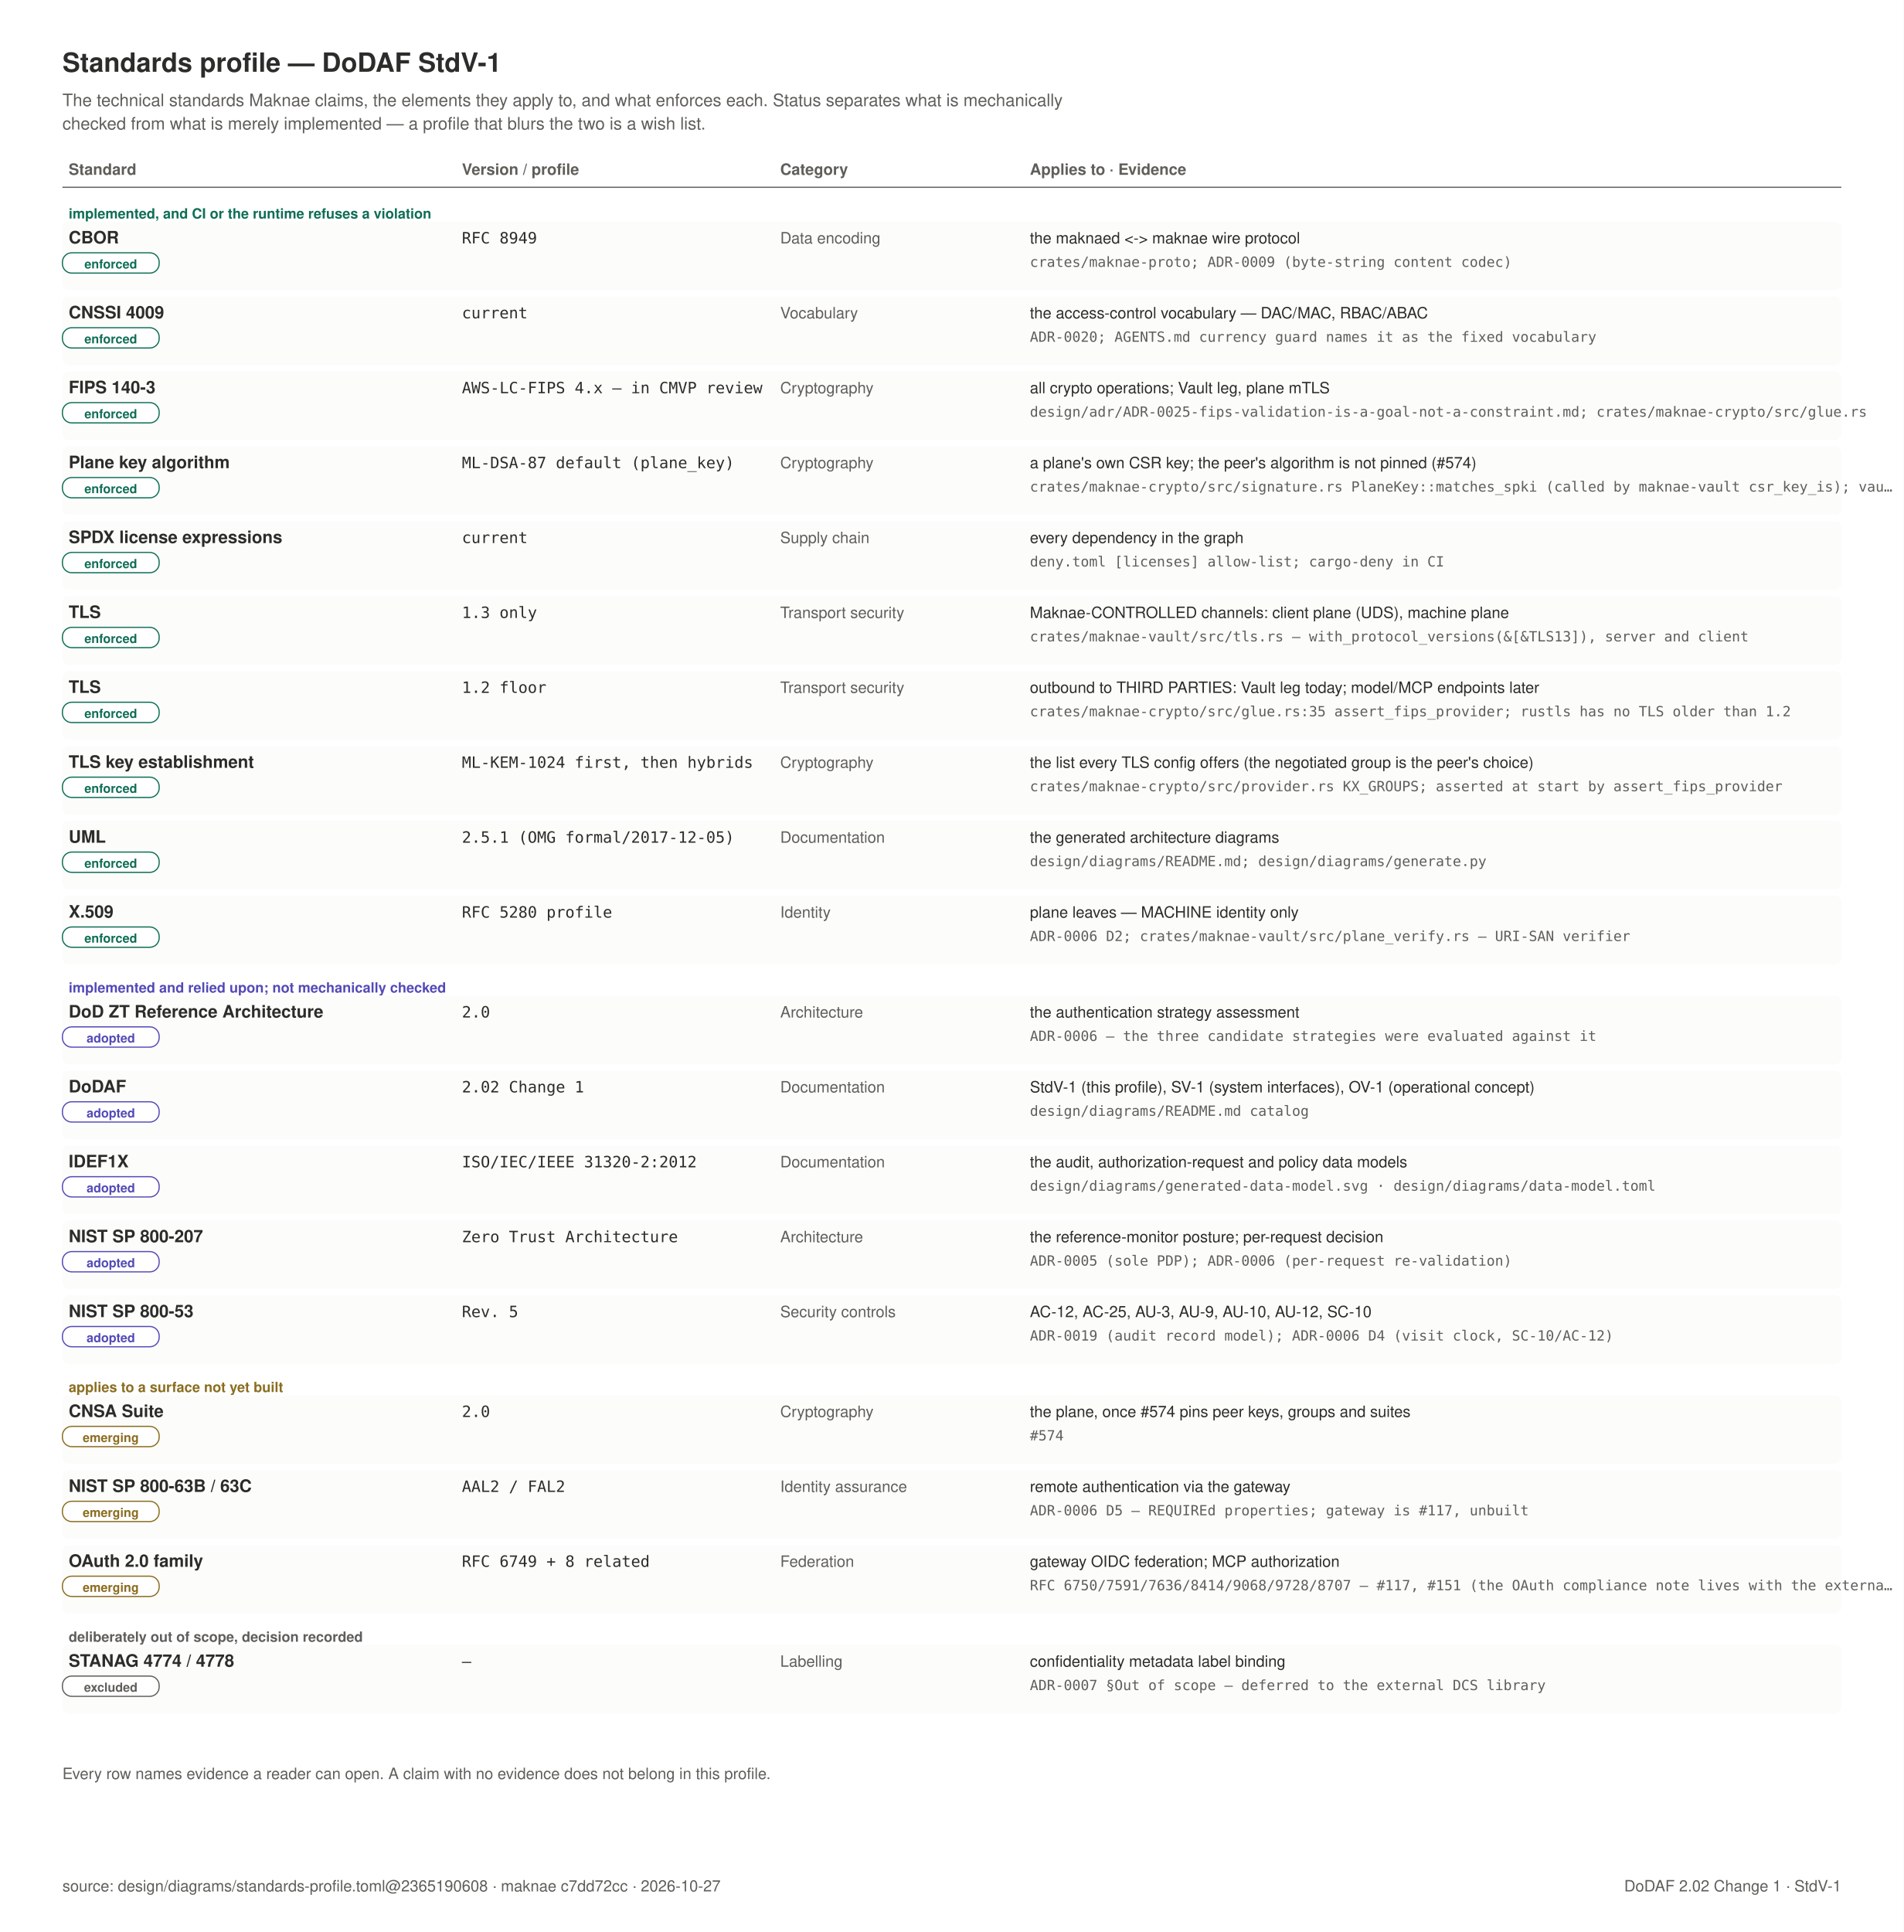
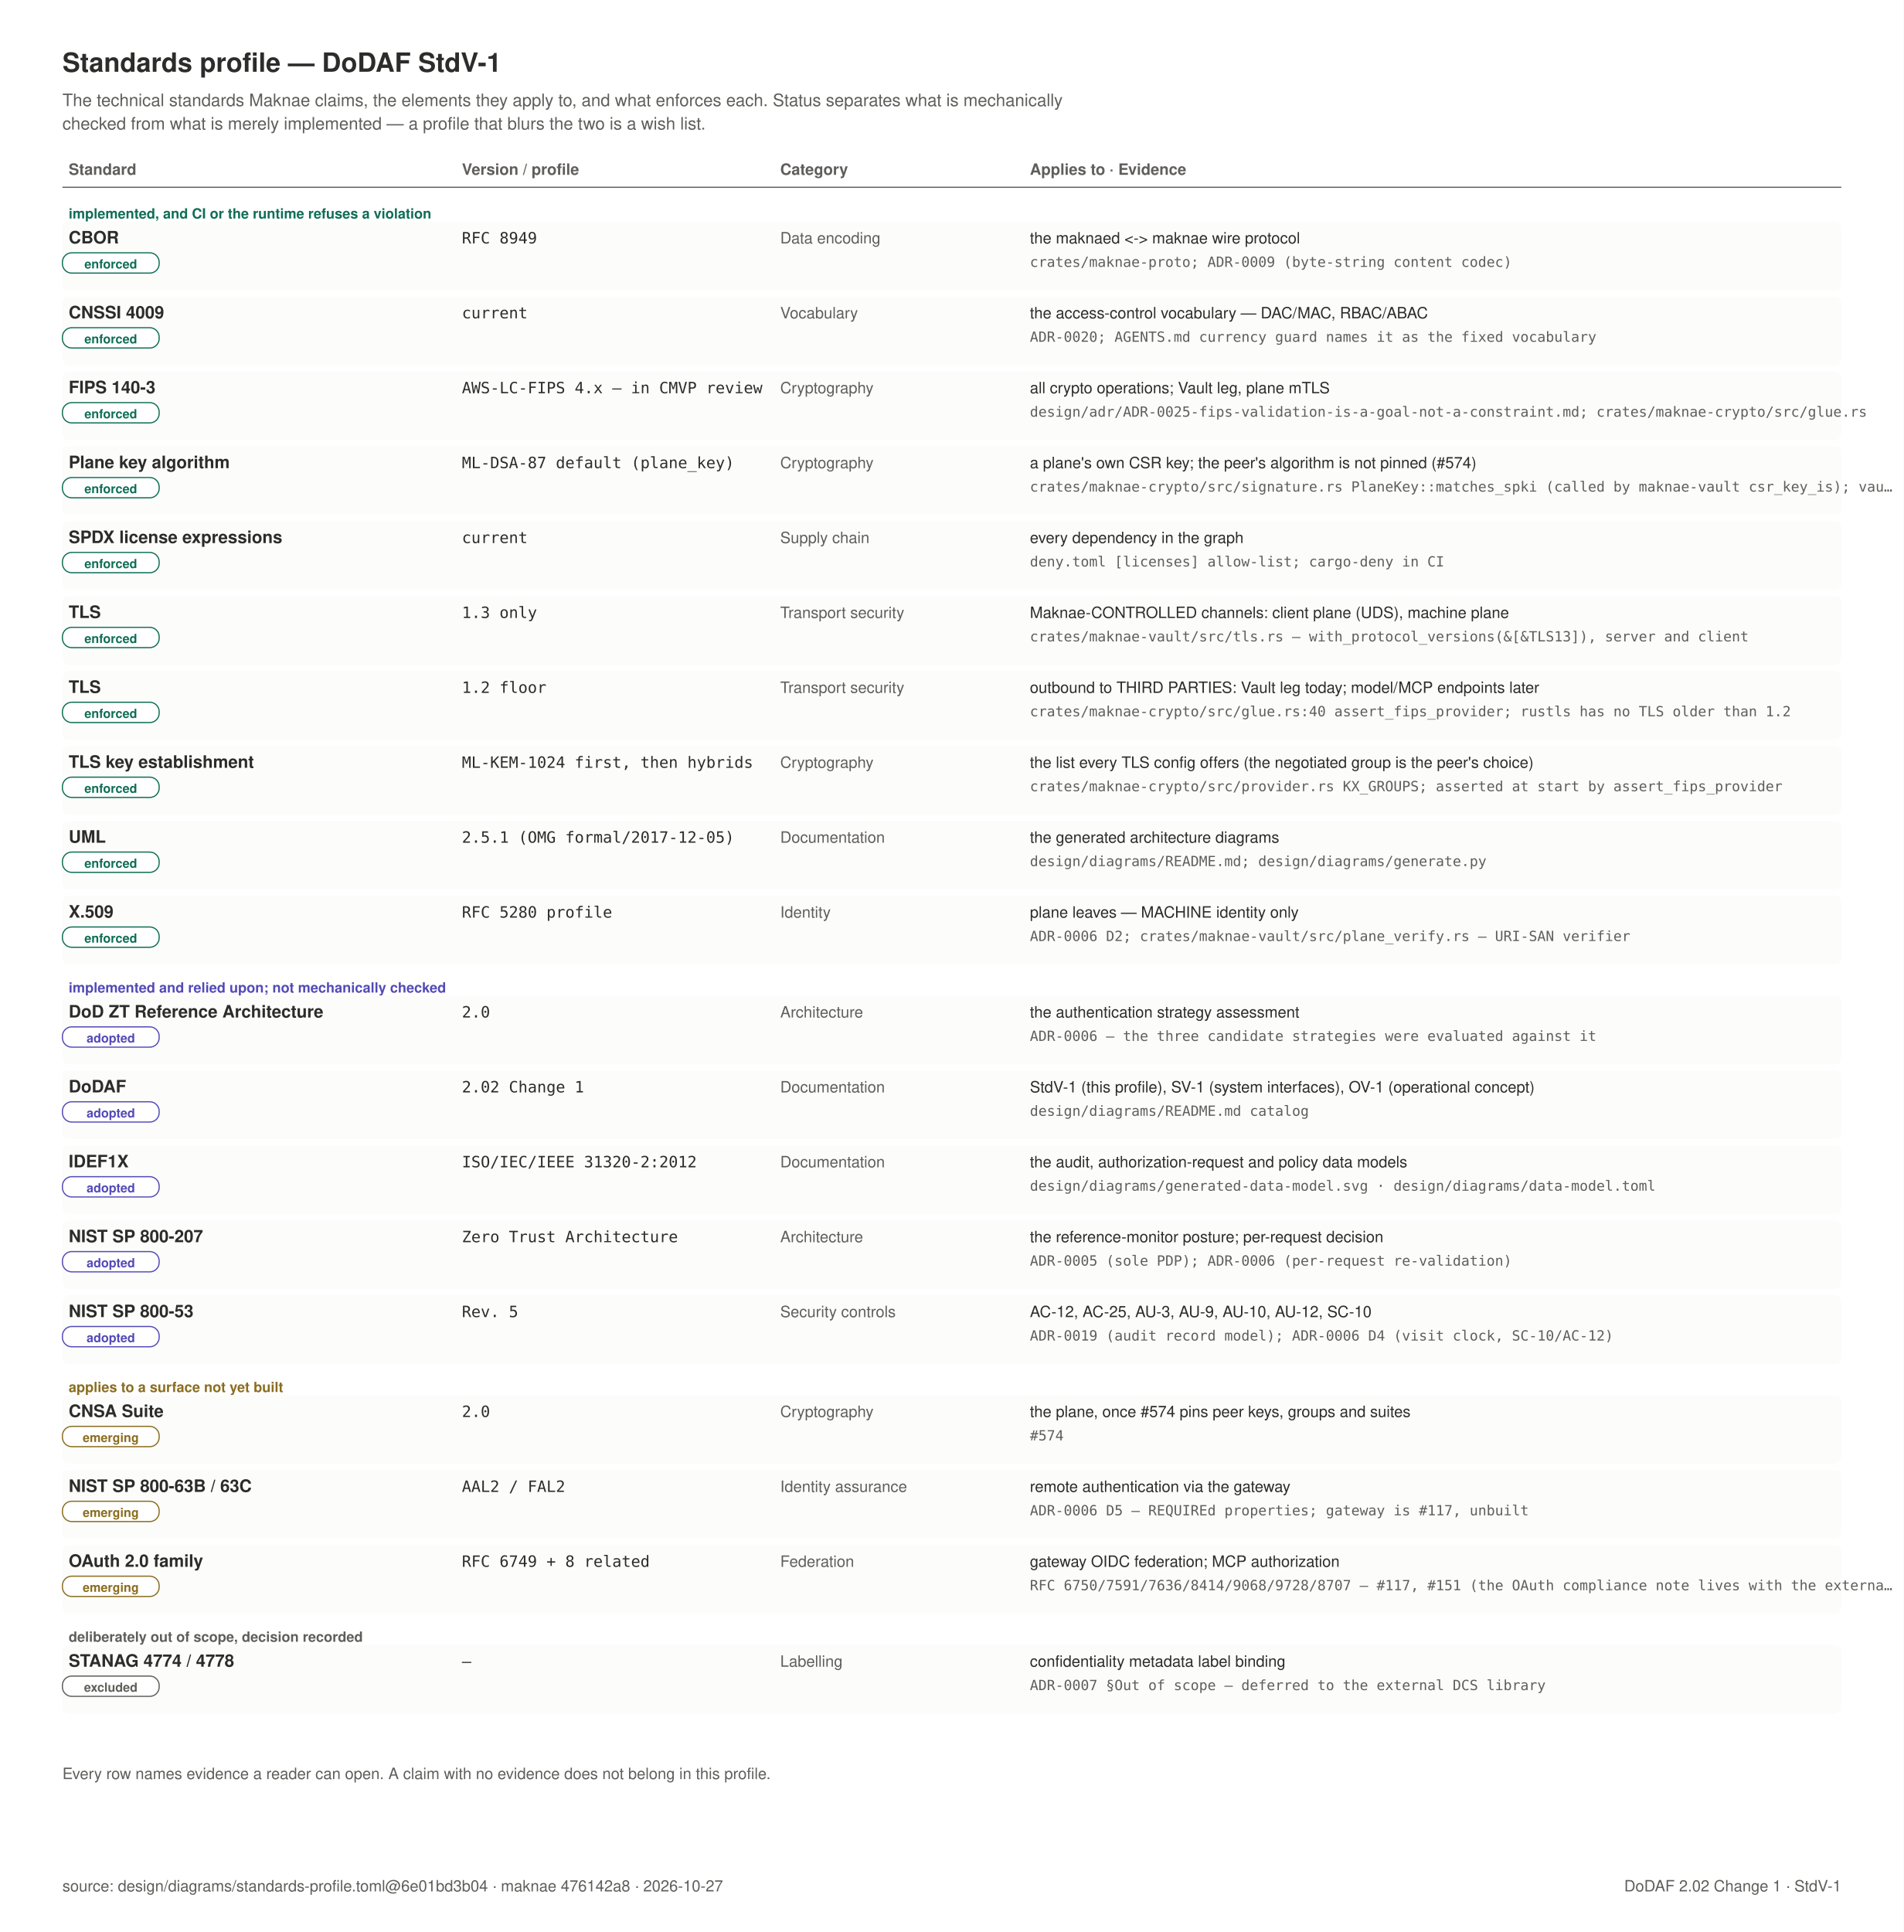
<svg xmlns="http://www.w3.org/2000/svg" width="1220" height="1238" viewBox="0 0 1220 1238" role="img">
  <rect x="0" y="0" width="1220" height="1238" fill="#FFFFFF" />
  <text x="40" y="46" text-anchor="start" font-family="Helvetica, Arial, sans-serif" font-size="17" font-weight="600" fill="#2C2C2A">Standards profile — DoDAF StdV-1</text>
  <text x="40" y="68" text-anchor="start" font-family="Helvetica, Arial, sans-serif" font-size="11" font-weight="400" fill="#5F5E5A">The technical standards Maknae claims, the elements they apply to, and what enforces each. Status separates what is mechanically</text>
  <text x="40" y="83" text-anchor="start" font-family="Helvetica, Arial, sans-serif" font-size="11" font-weight="400" fill="#5F5E5A">checked from what is merely implemented — a profile that blurs the two is a wish list.</text>
  <text x="44" y="112" text-anchor="start" font-family="Helvetica, Arial, sans-serif" font-size="10" font-weight="600" fill="#5F5E5A">Standard</text>
  <text x="296" y="112" text-anchor="start" font-family="Helvetica, Arial, sans-serif" font-size="10" font-weight="600" fill="#5F5E5A">Version / profile</text>
  <text x="500" y="112" text-anchor="start" font-family="Helvetica, Arial, sans-serif" font-size="10" font-weight="600" fill="#5F5E5A">Category</text>
  <text x="660" y="112" text-anchor="start" font-family="Helvetica, Arial, sans-serif" font-size="10" font-weight="600" fill="#5F5E5A">Applies to  ·  Evidence</text>
  <line x1="40" y1="120" x2="1180" y2="120" stroke="#5F5E5A" stroke-width="0.75" />
  <text x="44" y="140" text-anchor="start" font-family="Helvetica, Arial, sans-serif" font-size="9" font-weight="600" fill="#0F6E56">implemented, and CI or the runtime refuses a violation</text>
  <rect x="40" y="142" width="1140" height="44" rx="4" fill="#FCFCFB" stroke="none" stroke-width="0" />
  <text x="44" y="156" text-anchor="start" font-family="Helvetica, Arial, sans-serif" font-size="11" font-weight="600" fill="#2C2C2A">CBOR</text>
  <rect x="40" y="162" width="62" height="13" rx="6" fill="#FFFFFF" stroke="#0F6E56" stroke-width="0.75" />
  <text x="71" y="172" text-anchor="middle" font-family="Helvetica, Arial, sans-serif" font-size="8" font-weight="600" fill="#0F6E56">enforced</text>
  <text x="296" y="156" text-anchor="start" font-family="ui-monospace, SFMono-Regular, Menlo, monospace" font-size="10" font-weight="400" fill="#2C2C2A">RFC 8949</text>
  <text x="500" y="156" text-anchor="start" font-family="Helvetica, Arial, sans-serif" font-size="10" font-weight="400" fill="#5F5E5A">Data encoding</text>
  <text x="660" y="156" text-anchor="start" font-family="Helvetica, Arial, sans-serif" font-size="10" font-weight="400" fill="#2C2C2A">the maknaed &lt;-&gt; maknae wire protocol</text>
  <text x="660" y="171" text-anchor="start" font-family="ui-monospace, SFMono-Regular, Menlo, monospace" font-size="9" font-weight="400" fill="#5F5E5A">crates/maknae-proto; ADR-0009 (byte-string content codec)</text>
  <rect x="40" y="190" width="1140" height="44" rx="4" fill="#FCFCFB" stroke="none" stroke-width="0" />
  <text x="44" y="204" text-anchor="start" font-family="Helvetica, Arial, sans-serif" font-size="11" font-weight="600" fill="#2C2C2A">CNSSI 4009</text>
  <rect x="40" y="210" width="62" height="13" rx="6" fill="#FFFFFF" stroke="#0F6E56" stroke-width="0.75" />
  <text x="71" y="220" text-anchor="middle" font-family="Helvetica, Arial, sans-serif" font-size="8" font-weight="600" fill="#0F6E56">enforced</text>
  <text x="296" y="204" text-anchor="start" font-family="ui-monospace, SFMono-Regular, Menlo, monospace" font-size="10" font-weight="400" fill="#2C2C2A">current</text>
  <text x="500" y="204" text-anchor="start" font-family="Helvetica, Arial, sans-serif" font-size="10" font-weight="400" fill="#5F5E5A">Vocabulary</text>
  <text x="660" y="204" text-anchor="start" font-family="Helvetica, Arial, sans-serif" font-size="10" font-weight="400" fill="#2C2C2A">the access-control vocabulary — DAC/MAC, RBAC/ABAC</text>
  <text x="660" y="219" text-anchor="start" font-family="ui-monospace, SFMono-Regular, Menlo, monospace" font-size="9" font-weight="400" fill="#5F5E5A">ADR-0020; AGENTS.md currency guard names it as the fixed vocabulary</text>
  <rect x="40" y="238" width="1140" height="44" rx="4" fill="#FCFCFB" stroke="none" stroke-width="0" />
  <text x="44" y="252" text-anchor="start" font-family="Helvetica, Arial, sans-serif" font-size="11" font-weight="600" fill="#2C2C2A">FIPS 140-3</text>
  <rect x="40" y="258" width="62" height="13" rx="6" fill="#FFFFFF" stroke="#0F6E56" stroke-width="0.75" />
  <text x="71" y="268" text-anchor="middle" font-family="Helvetica, Arial, sans-serif" font-size="8" font-weight="600" fill="#0F6E56">enforced</text>
  <text x="296" y="252" text-anchor="start" font-family="ui-monospace, SFMono-Regular, Menlo, monospace" font-size="10" font-weight="400" fill="#2C2C2A">AWS-LC-FIPS 4.x — in CMVP review</text>
  <text x="500" y="252" text-anchor="start" font-family="Helvetica, Arial, sans-serif" font-size="10" font-weight="400" fill="#5F5E5A">Cryptography</text>
  <text x="660" y="252" text-anchor="start" font-family="Helvetica, Arial, sans-serif" font-size="10" font-weight="400" fill="#2C2C2A">all crypto operations; Vault leg, plane mTLS</text>
  <text x="660" y="267" text-anchor="start" font-family="ui-monospace, SFMono-Regular, Menlo, monospace" font-size="9" font-weight="400" fill="#5F5E5A">design/adr/ADR-0025-fips-validation-is-a-goal-not-a-constraint.md; crates/maknae-crypto/src/glue.rs</text>
  <rect x="40" y="286" width="1140" height="44" rx="4" fill="#FCFCFB" stroke="none" stroke-width="0" />
  <text x="44" y="300" text-anchor="start" font-family="Helvetica, Arial, sans-serif" font-size="11" font-weight="600" fill="#2C2C2A">Plane key algorithm</text>
  <rect x="40" y="306" width="62" height="13" rx="6" fill="#FFFFFF" stroke="#0F6E56" stroke-width="0.75" />
  <text x="71" y="316" text-anchor="middle" font-family="Helvetica, Arial, sans-serif" font-size="8" font-weight="600" fill="#0F6E56">enforced</text>
  <text x="296" y="300" text-anchor="start" font-family="ui-monospace, SFMono-Regular, Menlo, monospace" font-size="10" font-weight="400" fill="#2C2C2A">ML-DSA-87 default (plane_key)</text>
  <text x="500" y="300" text-anchor="start" font-family="Helvetica, Arial, sans-serif" font-size="10" font-weight="400" fill="#5F5E5A">Cryptography</text>
  <text x="660" y="300" text-anchor="start" font-family="Helvetica, Arial, sans-serif" font-size="10" font-weight="400" fill="#2C2C2A">a plane's own CSR key; the peer's algorithm is not pinned (#574)</text>
  <text x="660" y="315" text-anchor="start" font-family="ui-monospace, SFMono-Regular, Menlo, monospace" font-size="9" font-weight="400" fill="#5F5E5A">crates/maknae-crypto/src/signature.rs PlaneKey::matches_spki (called by maknae-vault csr_key_is); vau…</text>
  <rect x="40" y="334" width="1140" height="44" rx="4" fill="#FCFCFB" stroke="none" stroke-width="0" />
  <text x="44" y="348" text-anchor="start" font-family="Helvetica, Arial, sans-serif" font-size="11" font-weight="600" fill="#2C2C2A">SPDX license expressions</text>
  <rect x="40" y="354" width="62" height="13" rx="6" fill="#FFFFFF" stroke="#0F6E56" stroke-width="0.75" />
  <text x="71" y="364" text-anchor="middle" font-family="Helvetica, Arial, sans-serif" font-size="8" font-weight="600" fill="#0F6E56">enforced</text>
  <text x="296" y="348" text-anchor="start" font-family="ui-monospace, SFMono-Regular, Menlo, monospace" font-size="10" font-weight="400" fill="#2C2C2A">current</text>
  <text x="500" y="348" text-anchor="start" font-family="Helvetica, Arial, sans-serif" font-size="10" font-weight="400" fill="#5F5E5A">Supply chain</text>
  <text x="660" y="348" text-anchor="start" font-family="Helvetica, Arial, sans-serif" font-size="10" font-weight="400" fill="#2C2C2A">every dependency in the graph</text>
  <text x="660" y="363" text-anchor="start" font-family="ui-monospace, SFMono-Regular, Menlo, monospace" font-size="9" font-weight="400" fill="#5F5E5A">deny.toml [licenses] allow-list; cargo-deny in CI</text>
  <rect x="40" y="382" width="1140" height="44" rx="4" fill="#FCFCFB" stroke="none" stroke-width="0" />
  <text x="44" y="396" text-anchor="start" font-family="Helvetica, Arial, sans-serif" font-size="11" font-weight="600" fill="#2C2C2A">TLS</text>
  <rect x="40" y="402" width="62" height="13" rx="6" fill="#FFFFFF" stroke="#0F6E56" stroke-width="0.75" />
  <text x="71" y="412" text-anchor="middle" font-family="Helvetica, Arial, sans-serif" font-size="8" font-weight="600" fill="#0F6E56">enforced</text>
  <text x="296" y="396" text-anchor="start" font-family="ui-monospace, SFMono-Regular, Menlo, monospace" font-size="10" font-weight="400" fill="#2C2C2A">1.3 only</text>
  <text x="500" y="396" text-anchor="start" font-family="Helvetica, Arial, sans-serif" font-size="10" font-weight="400" fill="#5F5E5A">Transport security</text>
  <text x="660" y="396" text-anchor="start" font-family="Helvetica, Arial, sans-serif" font-size="10" font-weight="400" fill="#2C2C2A">Maknae-CONTROLLED channels: client plane (UDS), machine plane</text>
  <text x="660" y="411" text-anchor="start" font-family="ui-monospace, SFMono-Regular, Menlo, monospace" font-size="9" font-weight="400" fill="#5F5E5A">crates/maknae-vault/src/tls.rs — with_protocol_versions(&amp;[&amp;TLS13]), server and client</text>
  <rect x="40" y="430" width="1140" height="44" rx="4" fill="#FCFCFB" stroke="none" stroke-width="0" />
  <text x="44" y="444" text-anchor="start" font-family="Helvetica, Arial, sans-serif" font-size="11" font-weight="600" fill="#2C2C2A">TLS</text>
  <rect x="40" y="450" width="62" height="13" rx="6" fill="#FFFFFF" stroke="#0F6E56" stroke-width="0.75" />
  <text x="71" y="460" text-anchor="middle" font-family="Helvetica, Arial, sans-serif" font-size="8" font-weight="600" fill="#0F6E56">enforced</text>
  <text x="296" y="444" text-anchor="start" font-family="ui-monospace, SFMono-Regular, Menlo, monospace" font-size="10" font-weight="400" fill="#2C2C2A">1.2 floor</text>
  <text x="500" y="444" text-anchor="start" font-family="Helvetica, Arial, sans-serif" font-size="10" font-weight="400" fill="#5F5E5A">Transport security</text>
  <text x="660" y="444" text-anchor="start" font-family="Helvetica, Arial, sans-serif" font-size="10" font-weight="400" fill="#2C2C2A">outbound to THIRD PARTIES: Vault leg today; model/MCP endpoints later</text>
-   <text x="660" y="459" text-anchor="start" font-family="ui-monospace, SFMono-Regular, Menlo, monospace" font-size="9" font-weight="400" fill="#5F5E5A">crates/maknae-crypto/src/glue.rs:35 assert_fips_provider; rustls has no TLS older than 1.2</text>
+   <text x="660" y="459" text-anchor="start" font-family="ui-monospace, SFMono-Regular, Menlo, monospace" font-size="9" font-weight="400" fill="#5F5E5A">crates/maknae-crypto/src/glue.rs:40 assert_fips_provider; rustls has no TLS older than 1.2</text>
  <rect x="40" y="478" width="1140" height="44" rx="4" fill="#FCFCFB" stroke="none" stroke-width="0" />
  <text x="44" y="492" text-anchor="start" font-family="Helvetica, Arial, sans-serif" font-size="11" font-weight="600" fill="#2C2C2A">TLS key establishment</text>
  <rect x="40" y="498" width="62" height="13" rx="6" fill="#FFFFFF" stroke="#0F6E56" stroke-width="0.75" />
  <text x="71" y="508" text-anchor="middle" font-family="Helvetica, Arial, sans-serif" font-size="8" font-weight="600" fill="#0F6E56">enforced</text>
  <text x="296" y="492" text-anchor="start" font-family="ui-monospace, SFMono-Regular, Menlo, monospace" font-size="10" font-weight="400" fill="#2C2C2A">ML-KEM-1024 first, then hybrids</text>
  <text x="500" y="492" text-anchor="start" font-family="Helvetica, Arial, sans-serif" font-size="10" font-weight="400" fill="#5F5E5A">Cryptography</text>
  <text x="660" y="492" text-anchor="start" font-family="Helvetica, Arial, sans-serif" font-size="10" font-weight="400" fill="#2C2C2A">the list every TLS config offers (the negotiated group is the peer's choice)</text>
  <text x="660" y="507" text-anchor="start" font-family="ui-monospace, SFMono-Regular, Menlo, monospace" font-size="9" font-weight="400" fill="#5F5E5A">crates/maknae-crypto/src/provider.rs KX_GROUPS; asserted at start by assert_fips_provider</text>
  <rect x="40" y="526" width="1140" height="44" rx="4" fill="#FCFCFB" stroke="none" stroke-width="0" />
  <text x="44" y="540" text-anchor="start" font-family="Helvetica, Arial, sans-serif" font-size="11" font-weight="600" fill="#2C2C2A">UML</text>
  <rect x="40" y="546" width="62" height="13" rx="6" fill="#FFFFFF" stroke="#0F6E56" stroke-width="0.75" />
  <text x="71" y="556" text-anchor="middle" font-family="Helvetica, Arial, sans-serif" font-size="8" font-weight="600" fill="#0F6E56">enforced</text>
  <text x="296" y="540" text-anchor="start" font-family="ui-monospace, SFMono-Regular, Menlo, monospace" font-size="10" font-weight="400" fill="#2C2C2A">2.5.1 (OMG formal/2017-12-05)</text>
  <text x="500" y="540" text-anchor="start" font-family="Helvetica, Arial, sans-serif" font-size="10" font-weight="400" fill="#5F5E5A">Documentation</text>
  <text x="660" y="540" text-anchor="start" font-family="Helvetica, Arial, sans-serif" font-size="10" font-weight="400" fill="#2C2C2A">the generated architecture diagrams</text>
  <text x="660" y="555" text-anchor="start" font-family="ui-monospace, SFMono-Regular, Menlo, monospace" font-size="9" font-weight="400" fill="#5F5E5A">design/diagrams/README.md; design/diagrams/generate.py</text>
  <rect x="40" y="574" width="1140" height="44" rx="4" fill="#FCFCFB" stroke="none" stroke-width="0" />
  <text x="44" y="588" text-anchor="start" font-family="Helvetica, Arial, sans-serif" font-size="11" font-weight="600" fill="#2C2C2A">X.509</text>
  <rect x="40" y="594" width="62" height="13" rx="6" fill="#FFFFFF" stroke="#0F6E56" stroke-width="0.75" />
  <text x="71" y="604" text-anchor="middle" font-family="Helvetica, Arial, sans-serif" font-size="8" font-weight="600" fill="#0F6E56">enforced</text>
  <text x="296" y="588" text-anchor="start" font-family="ui-monospace, SFMono-Regular, Menlo, monospace" font-size="10" font-weight="400" fill="#2C2C2A">RFC 5280 profile</text>
  <text x="500" y="588" text-anchor="start" font-family="Helvetica, Arial, sans-serif" font-size="10" font-weight="400" fill="#5F5E5A">Identity</text>
  <text x="660" y="588" text-anchor="start" font-family="Helvetica, Arial, sans-serif" font-size="10" font-weight="400" fill="#2C2C2A">plane leaves — MACHINE identity only</text>
  <text x="660" y="603" text-anchor="start" font-family="ui-monospace, SFMono-Regular, Menlo, monospace" font-size="9" font-weight="400" fill="#5F5E5A">ADR-0006 D2; crates/maknae-vault/src/plane_verify.rs — URI-SAN verifier</text>
  <text x="44" y="636" text-anchor="start" font-family="Helvetica, Arial, sans-serif" font-size="9" font-weight="600" fill="#534AB7">implemented and relied upon; not mechanically checked</text>
  <rect x="40" y="638" width="1140" height="44" rx="4" fill="#FCFCFB" stroke="none" stroke-width="0" />
  <text x="44" y="652" text-anchor="start" font-family="Helvetica, Arial, sans-serif" font-size="11" font-weight="600" fill="#2C2C2A">DoD ZT Reference Architecture</text>
  <rect x="40" y="658" width="62" height="13" rx="6" fill="#FFFFFF" stroke="#534AB7" stroke-width="0.75" />
  <text x="71" y="668" text-anchor="middle" font-family="Helvetica, Arial, sans-serif" font-size="8" font-weight="600" fill="#534AB7">adopted</text>
  <text x="296" y="652" text-anchor="start" font-family="ui-monospace, SFMono-Regular, Menlo, monospace" font-size="10" font-weight="400" fill="#2C2C2A">2.0</text>
  <text x="500" y="652" text-anchor="start" font-family="Helvetica, Arial, sans-serif" font-size="10" font-weight="400" fill="#5F5E5A">Architecture</text>
  <text x="660" y="652" text-anchor="start" font-family="Helvetica, Arial, sans-serif" font-size="10" font-weight="400" fill="#2C2C2A">the authentication strategy assessment</text>
  <text x="660" y="667" text-anchor="start" font-family="ui-monospace, SFMono-Regular, Menlo, monospace" font-size="9" font-weight="400" fill="#5F5E5A">ADR-0006 — the three candidate strategies were evaluated against it</text>
  <rect x="40" y="686" width="1140" height="44" rx="4" fill="#FCFCFB" stroke="none" stroke-width="0" />
  <text x="44" y="700" text-anchor="start" font-family="Helvetica, Arial, sans-serif" font-size="11" font-weight="600" fill="#2C2C2A">DoDAF</text>
  <rect x="40" y="706" width="62" height="13" rx="6" fill="#FFFFFF" stroke="#534AB7" stroke-width="0.75" />
  <text x="71" y="716" text-anchor="middle" font-family="Helvetica, Arial, sans-serif" font-size="8" font-weight="600" fill="#534AB7">adopted</text>
  <text x="296" y="700" text-anchor="start" font-family="ui-monospace, SFMono-Regular, Menlo, monospace" font-size="10" font-weight="400" fill="#2C2C2A">2.02 Change 1</text>
  <text x="500" y="700" text-anchor="start" font-family="Helvetica, Arial, sans-serif" font-size="10" font-weight="400" fill="#5F5E5A">Documentation</text>
  <text x="660" y="700" text-anchor="start" font-family="Helvetica, Arial, sans-serif" font-size="10" font-weight="400" fill="#2C2C2A">StdV-1 (this profile), SV-1 (system interfaces), OV-1 (operational concept)</text>
  <text x="660" y="715" text-anchor="start" font-family="ui-monospace, SFMono-Regular, Menlo, monospace" font-size="9" font-weight="400" fill="#5F5E5A">design/diagrams/README.md catalog</text>
  <rect x="40" y="734" width="1140" height="44" rx="4" fill="#FCFCFB" stroke="none" stroke-width="0" />
  <text x="44" y="748" text-anchor="start" font-family="Helvetica, Arial, sans-serif" font-size="11" font-weight="600" fill="#2C2C2A">IDEF1X</text>
  <rect x="40" y="754" width="62" height="13" rx="6" fill="#FFFFFF" stroke="#534AB7" stroke-width="0.75" />
  <text x="71" y="764" text-anchor="middle" font-family="Helvetica, Arial, sans-serif" font-size="8" font-weight="600" fill="#534AB7">adopted</text>
  <text x="296" y="748" text-anchor="start" font-family="ui-monospace, SFMono-Regular, Menlo, monospace" font-size="10" font-weight="400" fill="#2C2C2A">ISO/IEC/IEEE 31320-2:2012</text>
  <text x="500" y="748" text-anchor="start" font-family="Helvetica, Arial, sans-serif" font-size="10" font-weight="400" fill="#5F5E5A">Documentation</text>
  <text x="660" y="748" text-anchor="start" font-family="Helvetica, Arial, sans-serif" font-size="10" font-weight="400" fill="#2C2C2A">the audit, authorization-request and policy data models</text>
  <text x="660" y="763" text-anchor="start" font-family="ui-monospace, SFMono-Regular, Menlo, monospace" font-size="9" font-weight="400" fill="#5F5E5A">design/diagrams/generated-data-model.svg · design/diagrams/data-model.toml</text>
  <rect x="40" y="782" width="1140" height="44" rx="4" fill="#FCFCFB" stroke="none" stroke-width="0" />
  <text x="44" y="796" text-anchor="start" font-family="Helvetica, Arial, sans-serif" font-size="11" font-weight="600" fill="#2C2C2A">NIST SP 800-207</text>
  <rect x="40" y="802" width="62" height="13" rx="6" fill="#FFFFFF" stroke="#534AB7" stroke-width="0.75" />
  <text x="71" y="812" text-anchor="middle" font-family="Helvetica, Arial, sans-serif" font-size="8" font-weight="600" fill="#534AB7">adopted</text>
  <text x="296" y="796" text-anchor="start" font-family="ui-monospace, SFMono-Regular, Menlo, monospace" font-size="10" font-weight="400" fill="#2C2C2A">Zero Trust Architecture</text>
  <text x="500" y="796" text-anchor="start" font-family="Helvetica, Arial, sans-serif" font-size="10" font-weight="400" fill="#5F5E5A">Architecture</text>
  <text x="660" y="796" text-anchor="start" font-family="Helvetica, Arial, sans-serif" font-size="10" font-weight="400" fill="#2C2C2A">the reference-monitor posture; per-request decision</text>
  <text x="660" y="811" text-anchor="start" font-family="ui-monospace, SFMono-Regular, Menlo, monospace" font-size="9" font-weight="400" fill="#5F5E5A">ADR-0005 (sole PDP); ADR-0006 (per-request re-validation)</text>
  <rect x="40" y="830" width="1140" height="44" rx="4" fill="#FCFCFB" stroke="none" stroke-width="0" />
  <text x="44" y="844" text-anchor="start" font-family="Helvetica, Arial, sans-serif" font-size="11" font-weight="600" fill="#2C2C2A">NIST SP 800-53</text>
  <rect x="40" y="850" width="62" height="13" rx="6" fill="#FFFFFF" stroke="#534AB7" stroke-width="0.75" />
  <text x="71" y="860" text-anchor="middle" font-family="Helvetica, Arial, sans-serif" font-size="8" font-weight="600" fill="#534AB7">adopted</text>
  <text x="296" y="844" text-anchor="start" font-family="ui-monospace, SFMono-Regular, Menlo, monospace" font-size="10" font-weight="400" fill="#2C2C2A">Rev. 5</text>
  <text x="500" y="844" text-anchor="start" font-family="Helvetica, Arial, sans-serif" font-size="10" font-weight="400" fill="#5F5E5A">Security controls</text>
  <text x="660" y="844" text-anchor="start" font-family="Helvetica, Arial, sans-serif" font-size="10" font-weight="400" fill="#2C2C2A">AC-12, AC-25, AU-3, AU-9, AU-10, AU-12, SC-10</text>
  <text x="660" y="859" text-anchor="start" font-family="ui-monospace, SFMono-Regular, Menlo, monospace" font-size="9" font-weight="400" fill="#5F5E5A">ADR-0019 (audit record model); ADR-0006 D4 (visit clock, SC-10/AC-12)</text>
  <text x="44" y="892" text-anchor="start" font-family="Helvetica, Arial, sans-serif" font-size="9" font-weight="600" fill="#8A6D1F">applies to a surface not yet built</text>
  <rect x="40" y="894" width="1140" height="44" rx="4" fill="#FCFCFB" stroke="none" stroke-width="0" />
  <text x="44" y="908" text-anchor="start" font-family="Helvetica, Arial, sans-serif" font-size="11" font-weight="600" fill="#2C2C2A">CNSA Suite</text>
  <rect x="40" y="914" width="62" height="13" rx="6" fill="#FFFFFF" stroke="#8A6D1F" stroke-width="0.75" />
  <text x="71" y="924" text-anchor="middle" font-family="Helvetica, Arial, sans-serif" font-size="8" font-weight="600" fill="#8A6D1F">emerging</text>
  <text x="296" y="908" text-anchor="start" font-family="ui-monospace, SFMono-Regular, Menlo, monospace" font-size="10" font-weight="400" fill="#2C2C2A">2.0</text>
  <text x="500" y="908" text-anchor="start" font-family="Helvetica, Arial, sans-serif" font-size="10" font-weight="400" fill="#5F5E5A">Cryptography</text>
  <text x="660" y="908" text-anchor="start" font-family="Helvetica, Arial, sans-serif" font-size="10" font-weight="400" fill="#2C2C2A">the plane, once #574 pins peer keys, groups and suites</text>
  <text x="660" y="923" text-anchor="start" font-family="ui-monospace, SFMono-Regular, Menlo, monospace" font-size="9" font-weight="400" fill="#5F5E5A">#574</text>
  <rect x="40" y="942" width="1140" height="44" rx="4" fill="#FCFCFB" stroke="none" stroke-width="0" />
  <text x="44" y="956" text-anchor="start" font-family="Helvetica, Arial, sans-serif" font-size="11" font-weight="600" fill="#2C2C2A">NIST SP 800-63B / 63C</text>
  <rect x="40" y="962" width="62" height="13" rx="6" fill="#FFFFFF" stroke="#8A6D1F" stroke-width="0.75" />
  <text x="71" y="972" text-anchor="middle" font-family="Helvetica, Arial, sans-serif" font-size="8" font-weight="600" fill="#8A6D1F">emerging</text>
  <text x="296" y="956" text-anchor="start" font-family="ui-monospace, SFMono-Regular, Menlo, monospace" font-size="10" font-weight="400" fill="#2C2C2A">AAL2 / FAL2</text>
  <text x="500" y="956" text-anchor="start" font-family="Helvetica, Arial, sans-serif" font-size="10" font-weight="400" fill="#5F5E5A">Identity assurance</text>
  <text x="660" y="956" text-anchor="start" font-family="Helvetica, Arial, sans-serif" font-size="10" font-weight="400" fill="#2C2C2A">remote authentication via the gateway</text>
  <text x="660" y="971" text-anchor="start" font-family="ui-monospace, SFMono-Regular, Menlo, monospace" font-size="9" font-weight="400" fill="#5F5E5A">ADR-0006 D5 — REQUIREd properties; gateway is #117, unbuilt</text>
  <rect x="40" y="990" width="1140" height="44" rx="4" fill="#FCFCFB" stroke="none" stroke-width="0" />
  <text x="44" y="1004" text-anchor="start" font-family="Helvetica, Arial, sans-serif" font-size="11" font-weight="600" fill="#2C2C2A">OAuth 2.0 family</text>
  <rect x="40" y="1010" width="62" height="13" rx="6" fill="#FFFFFF" stroke="#8A6D1F" stroke-width="0.75" />
  <text x="71" y="1020" text-anchor="middle" font-family="Helvetica, Arial, sans-serif" font-size="8" font-weight="600" fill="#8A6D1F">emerging</text>
  <text x="296" y="1004" text-anchor="start" font-family="ui-monospace, SFMono-Regular, Menlo, monospace" font-size="10" font-weight="400" fill="#2C2C2A">RFC 6749 + 8 related</text>
  <text x="500" y="1004" text-anchor="start" font-family="Helvetica, Arial, sans-serif" font-size="10" font-weight="400" fill="#5F5E5A">Federation</text>
  <text x="660" y="1004" text-anchor="start" font-family="Helvetica, Arial, sans-serif" font-size="10" font-weight="400" fill="#2C2C2A">gateway OIDC federation; MCP authorization</text>
  <text x="660" y="1019" text-anchor="start" font-family="ui-monospace, SFMono-Regular, Menlo, monospace" font-size="9" font-weight="400" fill="#5F5E5A">RFC 6750/7591/7636/8414/9068/9728/8707 — #117, #151 (the OAuth compliance note lives with the externa…</text>
  <text x="44" y="1052" text-anchor="start" font-family="Helvetica, Arial, sans-serif" font-size="9" font-weight="600" fill="#5F5E5A">deliberately out of scope, decision recorded</text>
  <rect x="40" y="1054" width="1140" height="44" rx="4" fill="#FCFCFB" stroke="none" stroke-width="0" />
  <text x="44" y="1068" text-anchor="start" font-family="Helvetica, Arial, sans-serif" font-size="11" font-weight="600" fill="#2C2C2A">STANAG 4774 / 4778</text>
  <rect x="40" y="1074" width="62" height="13" rx="6" fill="#FFFFFF" stroke="#5F5E5A" stroke-width="0.75" />
  <text x="71" y="1084" text-anchor="middle" font-family="Helvetica, Arial, sans-serif" font-size="8" font-weight="600" fill="#5F5E5A">excluded</text>
  <text x="296" y="1068" text-anchor="start" font-family="ui-monospace, SFMono-Regular, Menlo, monospace" font-size="10" font-weight="400" fill="#2C2C2A">—</text>
  <text x="500" y="1068" text-anchor="start" font-family="Helvetica, Arial, sans-serif" font-size="10" font-weight="400" fill="#5F5E5A">Labelling</text>
  <text x="660" y="1068" text-anchor="start" font-family="Helvetica, Arial, sans-serif" font-size="10" font-weight="400" fill="#2C2C2A">confidentiality metadata label binding</text>
  <text x="660" y="1083" text-anchor="start" font-family="ui-monospace, SFMono-Regular, Menlo, monospace" font-size="9" font-weight="400" fill="#5F5E5A">ADR-0007 §Out of scope — deferred to the external DCS library</text>
  <text x="40" y="1140" text-anchor="start" font-family="Helvetica, Arial, sans-serif" font-size="10" font-weight="400" fill="#5F5E5A">Every row names evidence a reader can open. A claim with no evidence does not belong in this profile.</text>
-   <text x="40" y="1212" text-anchor="start" font-family="Helvetica, Arial, sans-serif" font-size="10" font-weight="400" fill="#5F5E5A">source: design/diagrams/standards-profile.toml@2365190608 · maknae c7dd72cc · 2026-10-27</text>
+   <text x="40" y="1212" text-anchor="start" font-family="Helvetica, Arial, sans-serif" font-size="10" font-weight="400" fill="#5F5E5A">source: design/diagrams/standards-profile.toml@6e01bd3b04 · maknae 476142a8 · 2026-10-27</text>
  <text x="1180" y="1212" text-anchor="end" font-family="Helvetica, Arial, sans-serif" font-size="10" font-weight="400" fill="#5F5E5A">DoDAF 2.02 Change 1 · StdV-1</text>
</svg>
